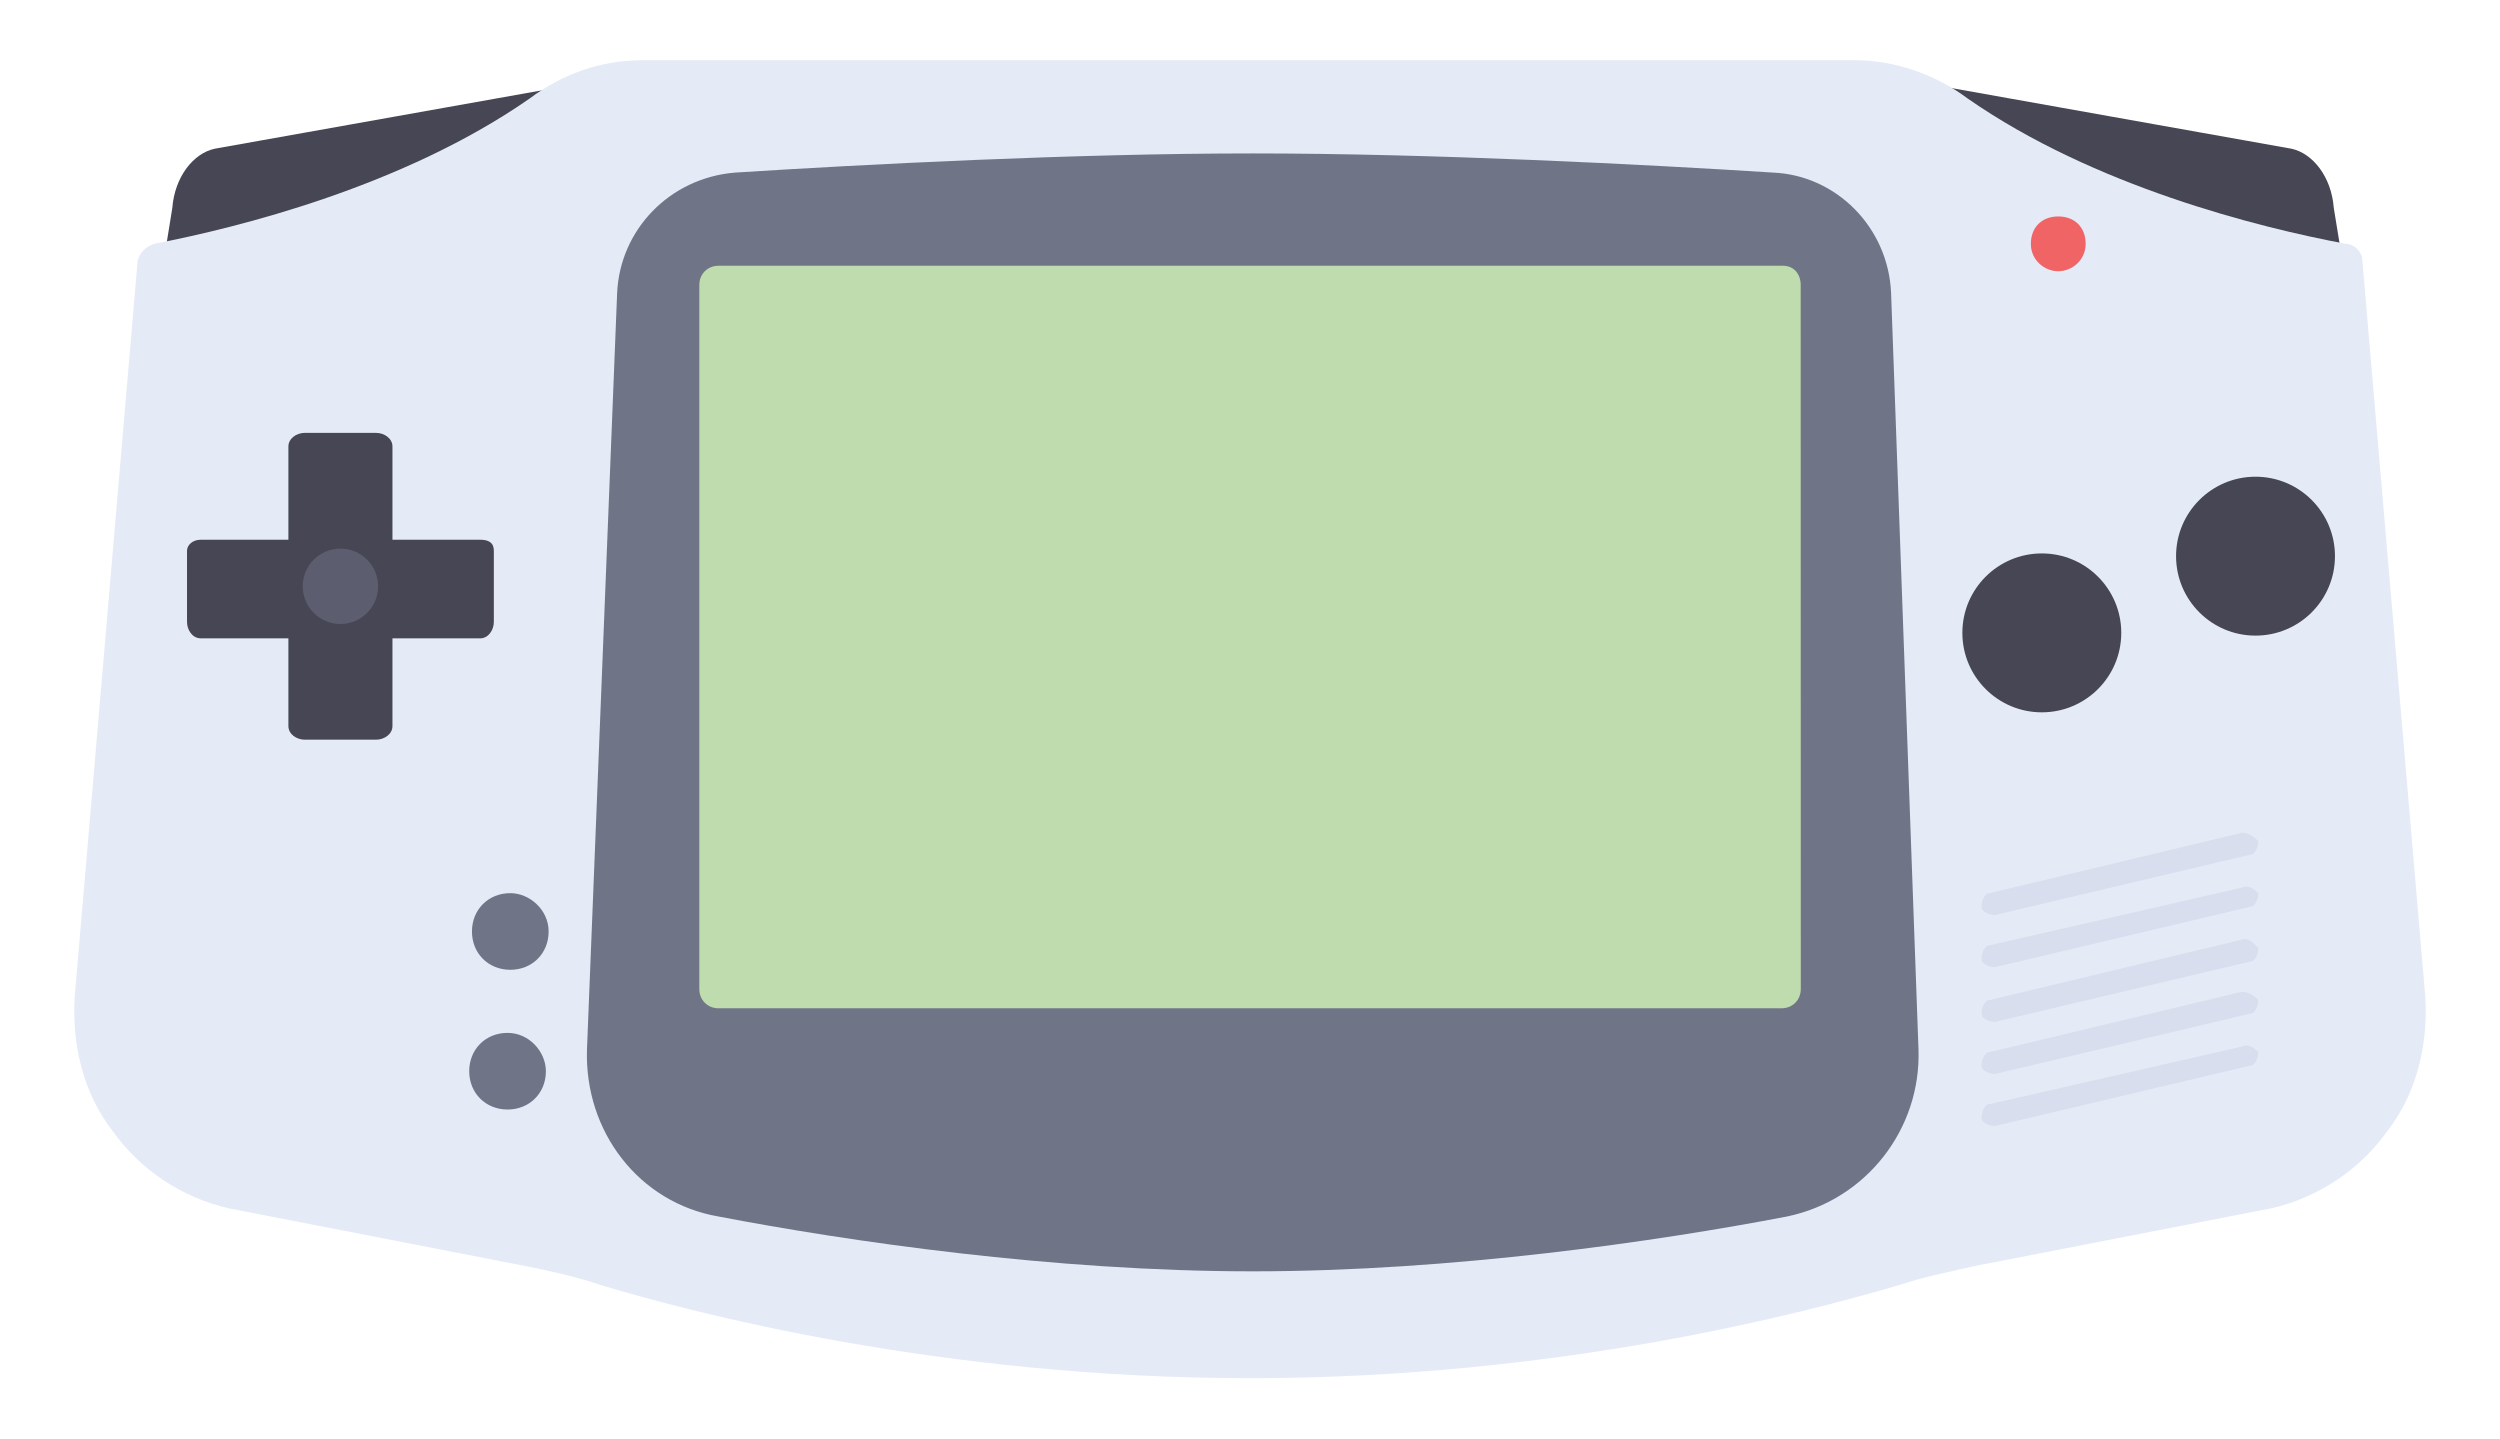
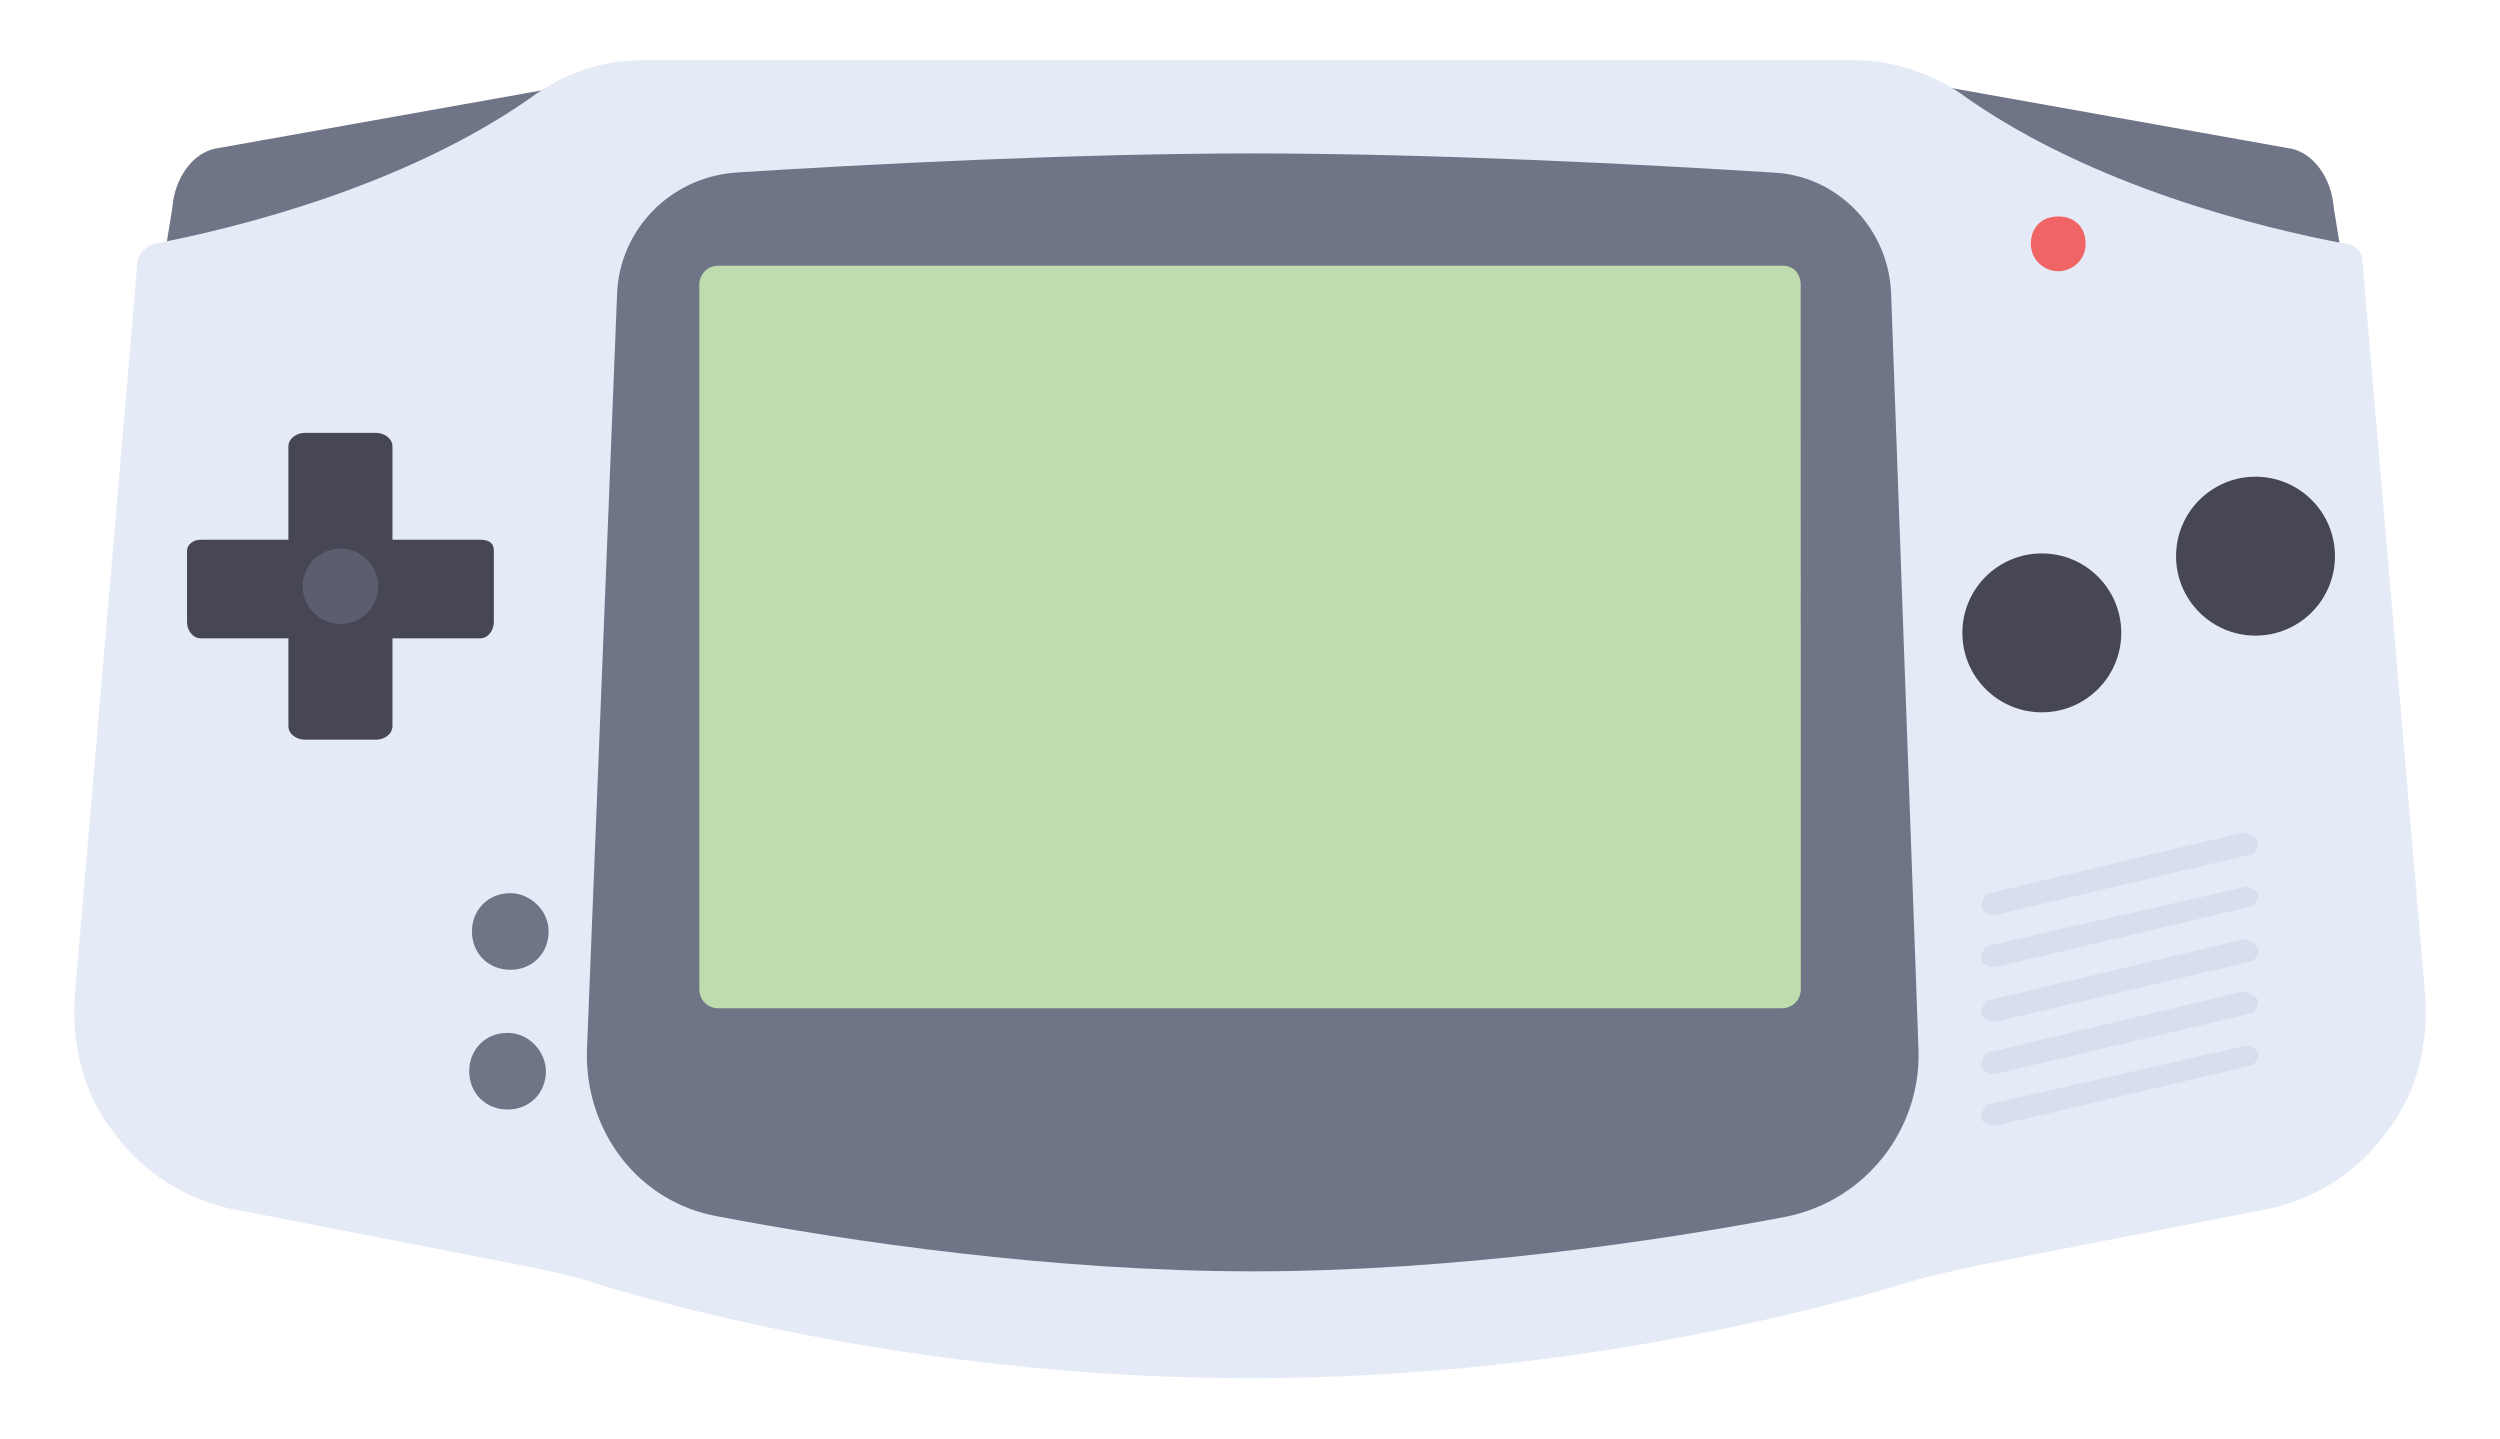
<svg xmlns="http://www.w3.org/2000/svg" version="1.1" id="Layer_1" x="0px" y="0px" width="73px" height="42px" viewBox="0 0 73 42" enable-background="new 0 0 73 42" xml:space="preserve">
-   <path fill="#464655" d="M68.146,6.07c-0.068-0.904-0.611-1.592-1.234-1.727l-11.41-2.036c4.766,3.094,9.891,4.522,12.879,5.202  L68.146,6.07z" />
-   <path fill="#464655" d="M4.799,7.51c2.988-0.681,8.114-2.109,12.879-5.203L6.267,4.343C5.644,4.479,5.102,5.166,5.032,6.07  L4.799,7.51z" />
+   <path fill="#707487" d="M68.146,6.07c-0.068-0.904-0.611-1.592-1.234-1.727l-11.41-2.036c4.766,3.094,9.891,4.522,12.879,5.202  L68.146,6.07z" />
+   <path fill="#707487" d="M4.799,7.51c2.988-0.681,8.114-2.109,12.879-5.203L6.267,4.343C5.644,4.479,5.102,5.166,5.032,6.07  L4.799,7.51z" />
  <path fill="#E4EAF6" d="M70.82,29.12L68.98,7.6c0-0.24-0.24-0.48-0.48-0.48c-2.559-0.48-7.359-1.68-11.039-4.24  c-0.961-0.72-2.16-1.12-3.281-1.12H36.5H18.741c-1.2,0-2.32,0.4-3.28,1.12C11.781,5.44,6.981,6.64,4.5,7.12  C4.26,7.2,4.1,7.36,4.02,7.6L2.18,29.12c-0.08,1.358,0.24,2.8,1.12,3.92c0.8,1.12,2,1.92,3.36,2.239l8.64,1.681  c0.8,0.16,1.521,0.319,2.24,0.562c2.64,0.799,9.92,2.721,18.959,2.721c9.042,0,16.241-1.922,18.961-2.721  c0.72-0.24,1.521-0.399,2.24-0.562l8.639-1.681C67.7,34.96,68.9,34.16,69.7,33.04C70.58,31.92,70.9,30.479,70.82,29.12z" />
  <path fill="#F16465" d="M60.1,7.92c0.4,0,0.801-0.32,0.801-0.8s-0.318-0.8-0.801-0.8c-0.479,0-0.799,0.32-0.799,0.8  S59.701,7.92,60.1,7.92z" />
  <path fill="#D8DEED" d="M65.461,28.96L58.1,30.721c-0.158,0-0.238,0.239-0.238,0.399c0,0.159,0.238,0.239,0.398,0.239l7.441-1.76  c0.16,0,0.24-0.24,0.24-0.399C65.781,29.04,65.621,28.96,65.461,28.96z" />
  <path fill="#D8DEED" d="M65.461,24.318L58.1,26.08c-0.158,0-0.238,0.238-0.238,0.398s0.238,0.239,0.398,0.239l7.441-1.76  c0.16,0,0.24-0.24,0.24-0.399C65.781,24.398,65.621,24.318,65.461,24.318z" />
  <path fill="#D8DEED" d="M65.461,27.439L58.1,29.2c-0.158,0-0.238,0.239-0.238,0.399c0,0.159,0.238,0.239,0.398,0.239l7.441-1.76  c0.16,0,0.24-0.24,0.24-0.397C65.781,27.521,65.621,27.359,65.461,27.439z" />
  <path fill="#D8DEED" d="M65.461,25.92L58.1,27.602c-0.158,0-0.238,0.238-0.238,0.398s0.238,0.24,0.398,0.24l7.441-1.762  c0.16,0,0.24-0.238,0.24-0.398C65.781,25.92,65.621,25.84,65.461,25.92z" />
  <circle fill="#464655" cx="59.621" cy="18.48" r="2.32" />
  <path fill="#707487" d="M56.02,30.641c0.08,2.319-1.52,4.399-3.84,4.881c-3.76,0.721-9.76,1.601-15.6,1.601  c-5.839,0-11.839-0.88-15.599-1.601c-2.32-0.399-3.92-2.479-3.841-4.881L18.02,8.56c0.08-1.84,1.521-3.36,3.44-3.52  c3.76-0.24,9.92-0.56,15.119-0.56c5.202,0,11.44,0.32,15.202,0.56c1.84,0.08,3.359,1.6,3.439,3.52L56.02,30.641z" />
  <path fill="#BFDCAF" d="M52.58,8.32c0-0.32-0.199-0.56-0.518-0.56H20.981c-0.32,0-0.561,0.24-0.561,0.56v20.56  c0,0.32,0.24,0.562,0.561,0.562H52.02c0.32,0,0.563-0.239,0.563-0.562L52.58,8.32L52.58,8.32z" />
  <path fill="#D8DEED" d="M65.461,30.561L58.1,32.24c-0.158,0-0.238,0.238-0.238,0.398c0,0.159,0.238,0.239,0.398,0.239l7.441-1.76  c0.16,0,0.24-0.24,0.24-0.399C65.781,30.561,65.621,30.479,65.461,30.561z" />
  <path fill="#707487" d="M15.94,31.279c0,0.641-0.479,1.119-1.119,1.119c-0.641,0-1.12-0.479-1.12-1.119  c0-0.641,0.479-1.119,1.12-1.119C15.46,30.16,15.94,30.721,15.94,31.279z" />
  <path fill="#707487" d="M14.901,26.08c-0.641,0-1.12,0.479-1.12,1.12c0,0.64,0.479,1.118,1.12,1.118c0.64,0,1.119-0.479,1.119-1.118  C16.02,26.561,15.46,26.08,14.901,26.08z" />
  <path fill="#464655" d="M14.42,18.16v-2.08c0-0.24-0.16-0.32-0.4-0.32h-2.56v-2.72c0-0.24-0.24-0.4-0.479-0.4h-2.08  c-0.24,0-0.48,0.16-0.48,0.4v2.72h-2.56c-0.24,0-0.4,0.16-0.4,0.32v2.08c0,0.239,0.16,0.479,0.4,0.479h2.56V21.2  c0,0.24,0.24,0.399,0.48,0.399h2.08c0.239,0,0.479-0.161,0.479-0.399v-2.56h2.56C14.26,18.64,14.42,18.399,14.42,18.16z" />
  <circle fill="#464655" cx="65.861" cy="16.24" r="2.32" />
  <circle fill="#5C5E6F" cx="9.94" cy="17.12" r="1.1" />
</svg>
